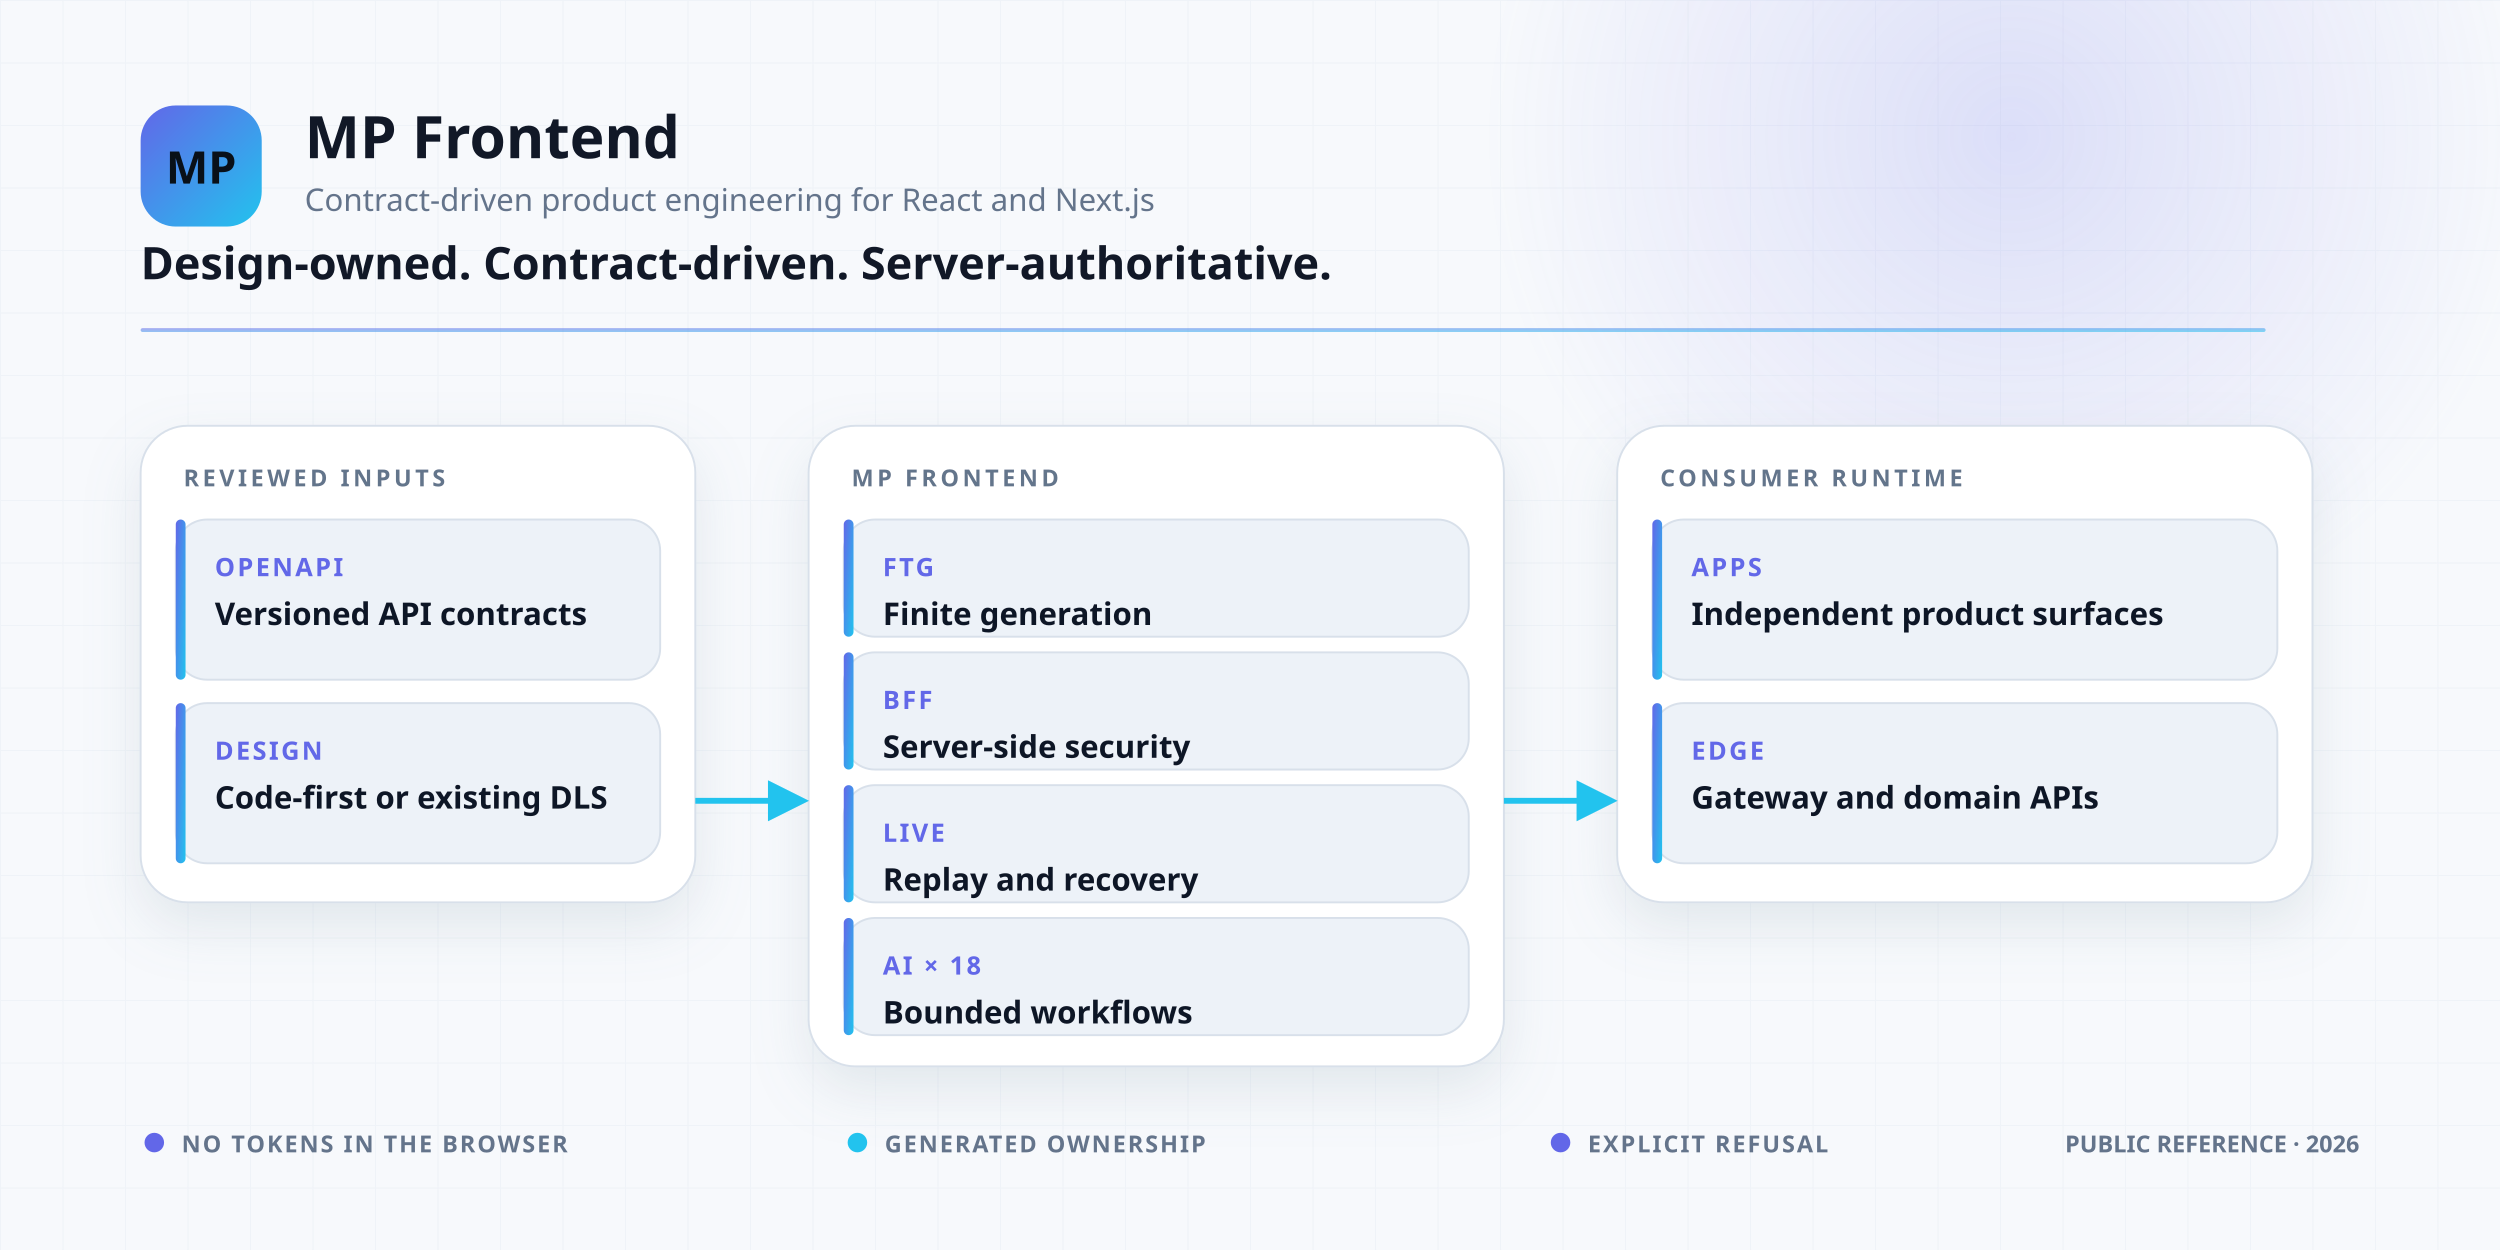
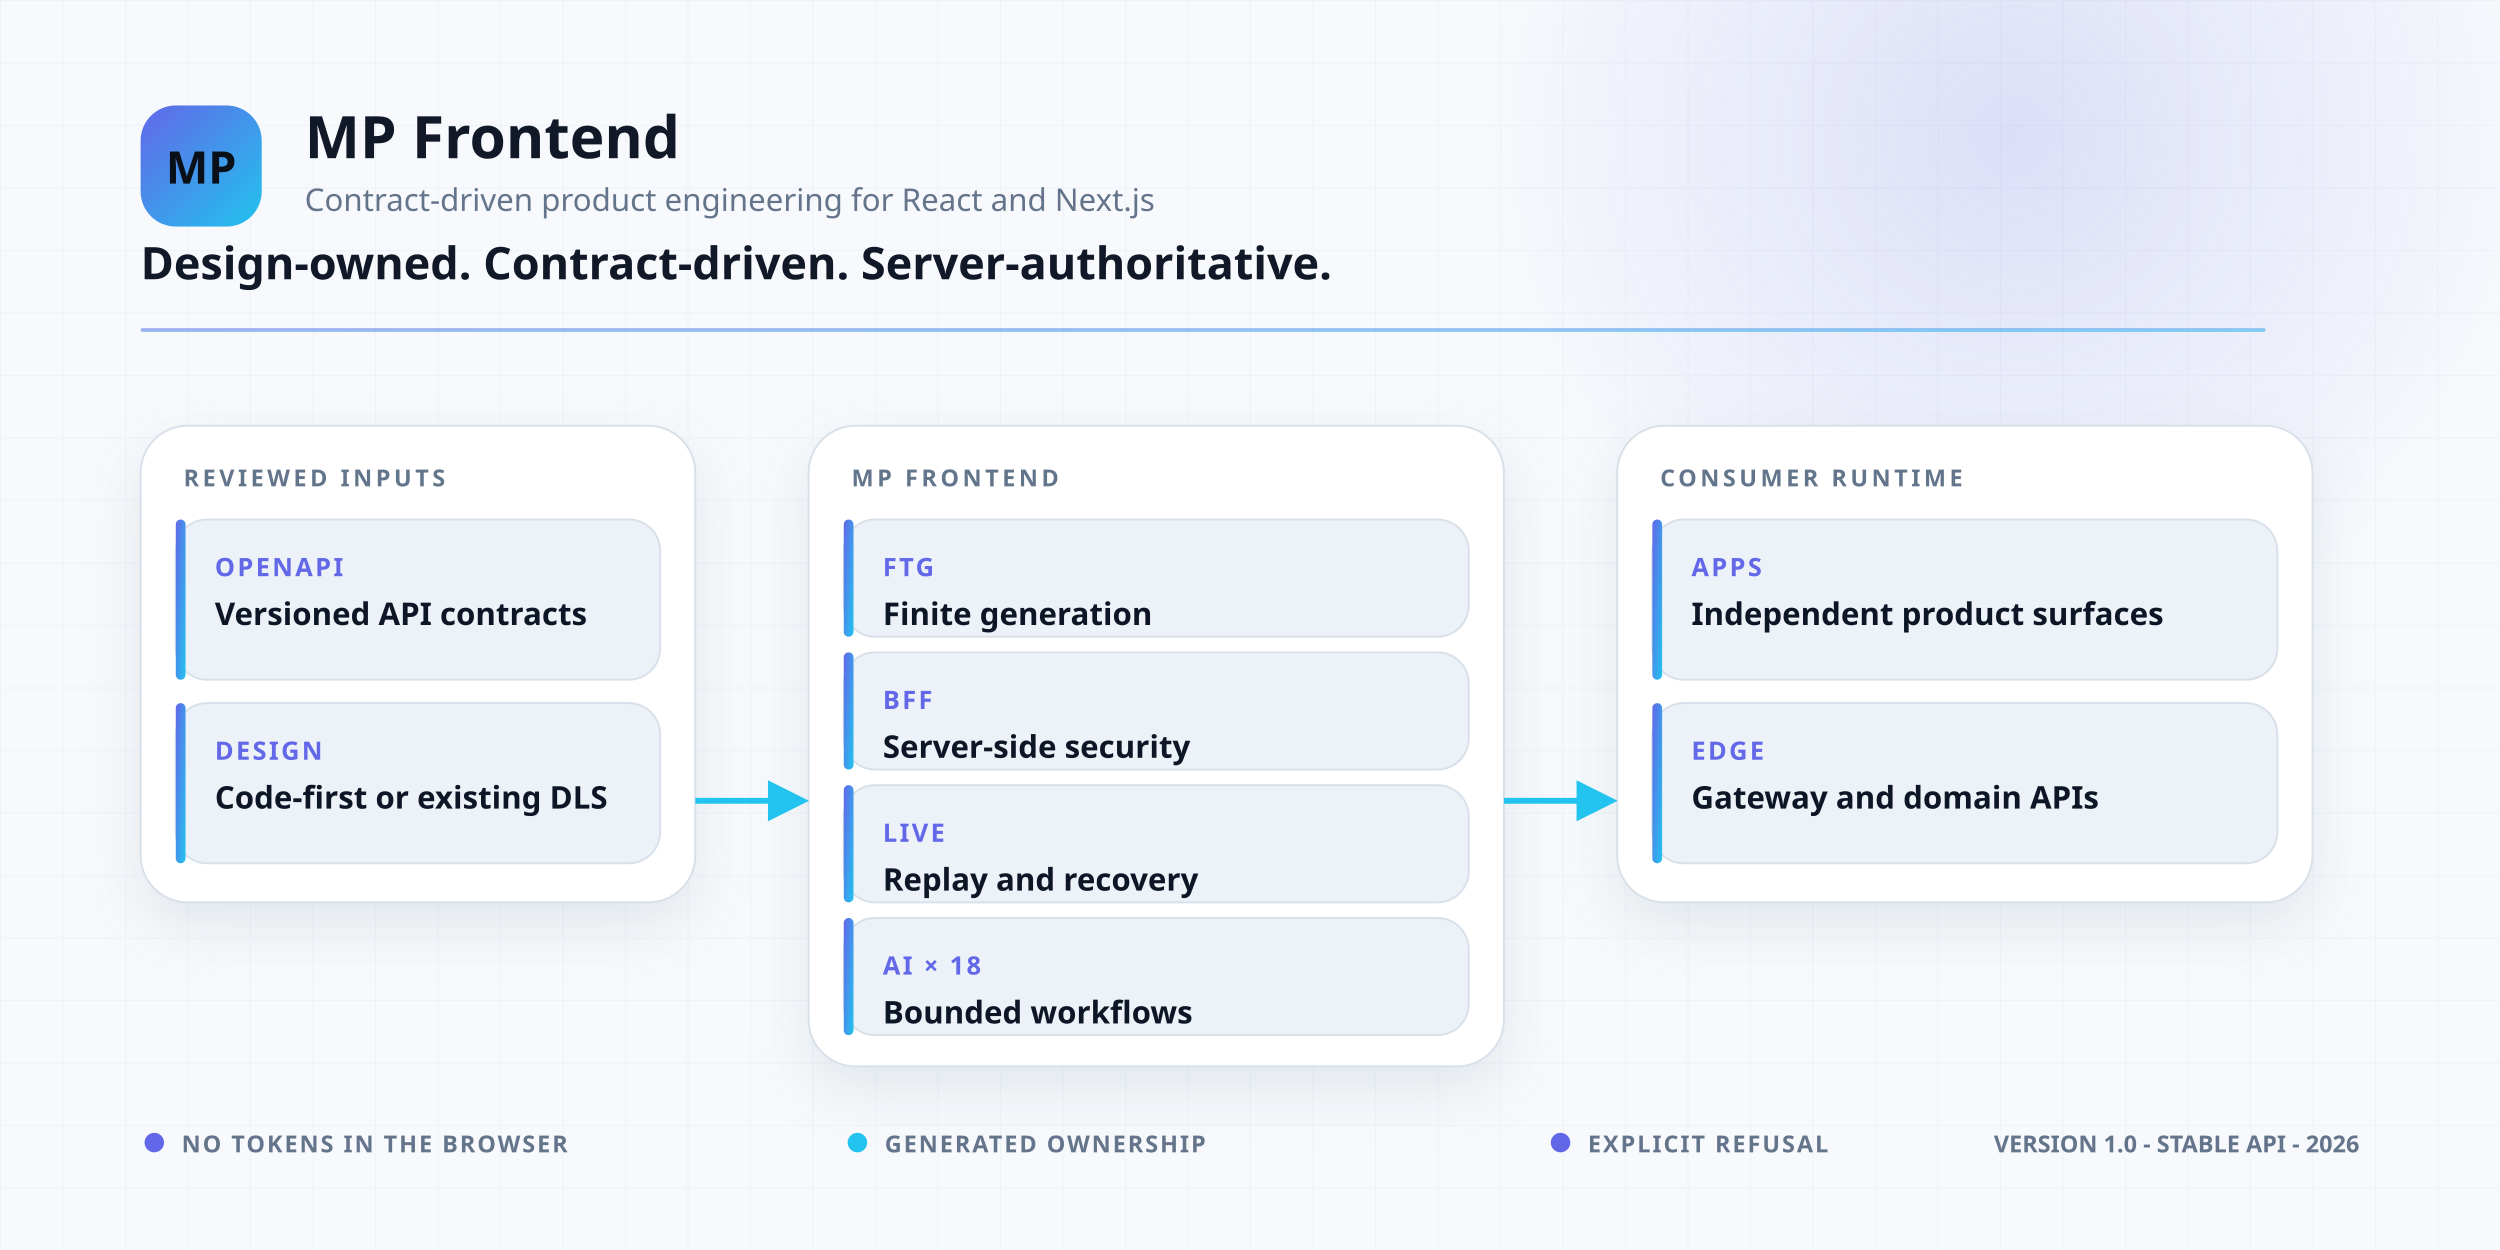
<svg xmlns="http://www.w3.org/2000/svg" width="1280" height="640" viewBox="0 0 1280 640" role="img" aria-labelledby="title desc" style="font-family:-apple-system,BlinkMacSystemFont,'Segoe UI','Noto Sans',Helvetica,Arial,sans-serif">
  <defs>
    <linearGradient id="accent" x1="0" y1="0" x2="1" y2="1">
      <stop stop-color="#6267e8" />
      <stop offset="1" stop-color="#22c3ee" />
    </linearGradient>
    <radialGradient id="glow">
      <stop stop-color="#6267e8" stop-opacity=".18" />
      <stop offset="1" stop-color="#6267e8" stop-opacity="0" />
    </radialGradient>
    <pattern id="grid" width="32" height="32" patternUnits="userSpaceOnUse">
      <path d="M32 0H0V32" fill="none" stroke="#d8e0ea" stroke-opacity=".26" />
    </pattern>
    <filter id="shadow" x="-20%" y="-20%" width="140%" height="150%">
      <feDropShadow dx="0" dy="12" stdDeviation="14" flood-color="#8ca0b3" flood-opacity=".20" />
    </filter>
    <marker id="arrow" viewBox="0 0 10 10" refX="8" refY="5" markerWidth="7" markerHeight="7" orient="auto-start-reverse">
      <path d="M0 0L10 5L0 10Z" fill="#22c3ee" />
    </marker>
  </defs>
  <rect width="1280" height="640" fill="#f7f9fc" />
  <rect width="1280" height="640" fill="url(#grid)" />
  <circle cx="1030" cy="70" r="270" fill="url(#glow)" />
  <g transform="translate(72 54)">
    <rect width="62" height="62" rx="18" fill="url(#accent)" />
    <text x="31" y="40" text-anchor="middle" fill="#091018" font-size="23" font-weight="900">MP</text>
    <text x="84" y="27" fill="#111827" font-size="30" font-weight="850">MP Frontend</text>
    <text x="84" y="54" fill="#64748b" font-size="16" font-weight="520">Contract-driven product engineering for React and Next.js</text>
  </g>
  <g transform="translate(72 143)">
    <text fill="#111827" font-size="23" font-weight="760">Design-owned. Contract-driven. Server-authoritative.</text>
    <rect x="0" y="25" width="1088" height="2" rx="1" fill="url(#accent)" opacity=".55" />
  </g>
  <g filter="url(#shadow)">
    <rect x="72" y="218" width="284" height="244" rx="24" fill="#ffffff" stroke="#d8e0ea" />
    <text x="94" y="249" fill="#64748b" font-size="12" font-weight="800" letter-spacing="1.8">REVIEWED INPUTS</text>
    <g>
      <rect x="90" y="266" width="248" height="82" rx="16" fill="#edf2f8" stroke="#d8e0ea" />
      <rect x="90" y="266" width="5" height="82" rx="2.5" fill="url(#accent)" />
      <text x="110" y="295" fill="#6267e8" font-size="13" font-weight="800" letter-spacing="1.2">OPENAPI</text>
      <text x="110" y="320" fill="#111827" font-size="16" font-weight="650">Versioned API contracts</text>
    </g>
    <g>
      <rect x="90" y="360" width="248" height="82" rx="16" fill="#edf2f8" stroke="#d8e0ea" />
      <rect x="90" y="360" width="5" height="82" rx="2.5" fill="url(#accent)" />
      <text x="110" y="389" fill="#6267e8" font-size="13" font-weight="800" letter-spacing="1.2">DESIGN</text>
      <text x="110" y="414" fill="#111827" font-size="16" font-weight="650">Code-first or existing DLS</text>
    </g>
  </g>
  <g filter="url(#shadow)">
    <rect x="414" y="218" width="356" height="328" rx="24" fill="#ffffff" stroke="#d8e0ea" />
    <text x="436" y="249" fill="#64748b" font-size="12" font-weight="800" letter-spacing="1.8">MP FRONTEND</text>
    <g>
      <rect x="432" y="266" width="320" height="60" rx="16" fill="#edf2f8" stroke="#d8e0ea" />
      <rect x="432" y="266" width="5" height="60" rx="2.5" fill="url(#accent)" />
      <text x="452" y="295" fill="#6267e8" font-size="13" font-weight="800" letter-spacing="1.2">FTG</text>
      <text x="452" y="320" fill="#111827" font-size="16" font-weight="650">Finite generation</text>
    </g>
    <g>
      <rect x="432" y="334" width="320" height="60" rx="16" fill="#edf2f8" stroke="#d8e0ea" />
      <rect x="432" y="334" width="5" height="60" rx="2.5" fill="url(#accent)" />
      <text x="452" y="363" fill="#6267e8" font-size="13" font-weight="800" letter-spacing="1.2">BFF</text>
      <text x="452" y="388" fill="#111827" font-size="16" font-weight="650">Server-side security</text>
    </g>
    <g>
      <rect x="432" y="402" width="320" height="60" rx="16" fill="#edf2f8" stroke="#d8e0ea" />
      <rect x="432" y="402" width="5" height="60" rx="2.5" fill="url(#accent)" />
      <text x="452" y="431" fill="#6267e8" font-size="13" font-weight="800" letter-spacing="1.2">LIVE</text>
      <text x="452" y="456" fill="#111827" font-size="16" font-weight="650">Replay and recovery</text>
    </g>
    <g>
      <rect x="432" y="470" width="320" height="60" rx="16" fill="#edf2f8" stroke="#d8e0ea" />
      <rect x="432" y="470" width="5" height="60" rx="2.5" fill="url(#accent)" />
      <text x="452" y="499" fill="#6267e8" font-size="13" font-weight="800" letter-spacing="1.2">AI × 18</text>
      <text x="452" y="524" fill="#111827" font-size="16" font-weight="650">Bounded workflows</text>
    </g>
  </g>
  <g filter="url(#shadow)">
    <rect x="828" y="218" width="356" height="244" rx="24" fill="#ffffff" stroke="#d8e0ea" />
    <text x="850" y="249" fill="#64748b" font-size="12" font-weight="800" letter-spacing="1.8">CONSUMER RUNTIME</text>
    <g>
      <rect x="846" y="266" width="320" height="82" rx="16" fill="#edf2f8" stroke="#d8e0ea" />
      <rect x="846" y="266" width="5" height="82" rx="2.5" fill="url(#accent)" />
      <text x="866" y="295" fill="#6267e8" font-size="13" font-weight="800" letter-spacing="1.2">APPS</text>
      <text x="866" y="320" fill="#111827" font-size="16" font-weight="650">Independent product surfaces</text>
    </g>
    <g>
      <rect x="846" y="360" width="320" height="82" rx="16" fill="#edf2f8" stroke="#d8e0ea" />
      <rect x="846" y="360" width="5" height="82" rx="2.5" fill="url(#accent)" />
      <text x="866" y="389" fill="#6267e8" font-size="13" font-weight="800" letter-spacing="1.2">EDGE</text>
      <text x="866" y="414" fill="#111827" font-size="16" font-weight="650">Gateway and domain APIs</text>
    </g>
  </g>
  <path d="M356 410 C382 410 388 410 410 410" stroke="#22c3ee" stroke-width="3" fill="none" marker-end="url(#arrow)" />
  <path d="M770 410 C792 410 802 410 824 410" stroke="#22c3ee" stroke-width="3" fill="none" marker-end="url(#arrow)" />
  <g>
    <g>
      <circle cx="79" cy="585" r="5" fill="#6267e8" />
      <text x="93" y="590" fill="#64748b" font-size="12" font-weight="750" letter-spacing="1">NO TOKENS IN THE BROWSER</text>
    </g>
    <g>
      <circle cx="439" cy="585" r="5" fill="#22c3ee" />
      <text x="453" y="590" fill="#64748b" font-size="12" font-weight="750" letter-spacing="1">GENERATED OWNERSHIP</text>
    </g>
    <g>
      <circle cx="799" cy="585" r="5" fill="#6267e8" />
      <text x="813" y="590" fill="#64748b" font-size="12" font-weight="750" letter-spacing="1">EXPLICIT REFUSAL</text>
    </g>
  </g>
-   <text x="1208" y="590" text-anchor="end" fill="#64748b" font-size="12" font-weight="650">PUBLIC REFERENCE · 2026</text>
+   <text x="1208" y="590" text-anchor="end" fill="#64748b" font-size="12" font-weight="650">VERSION 1.0 - STABLE API - 2026</text>
</svg>
